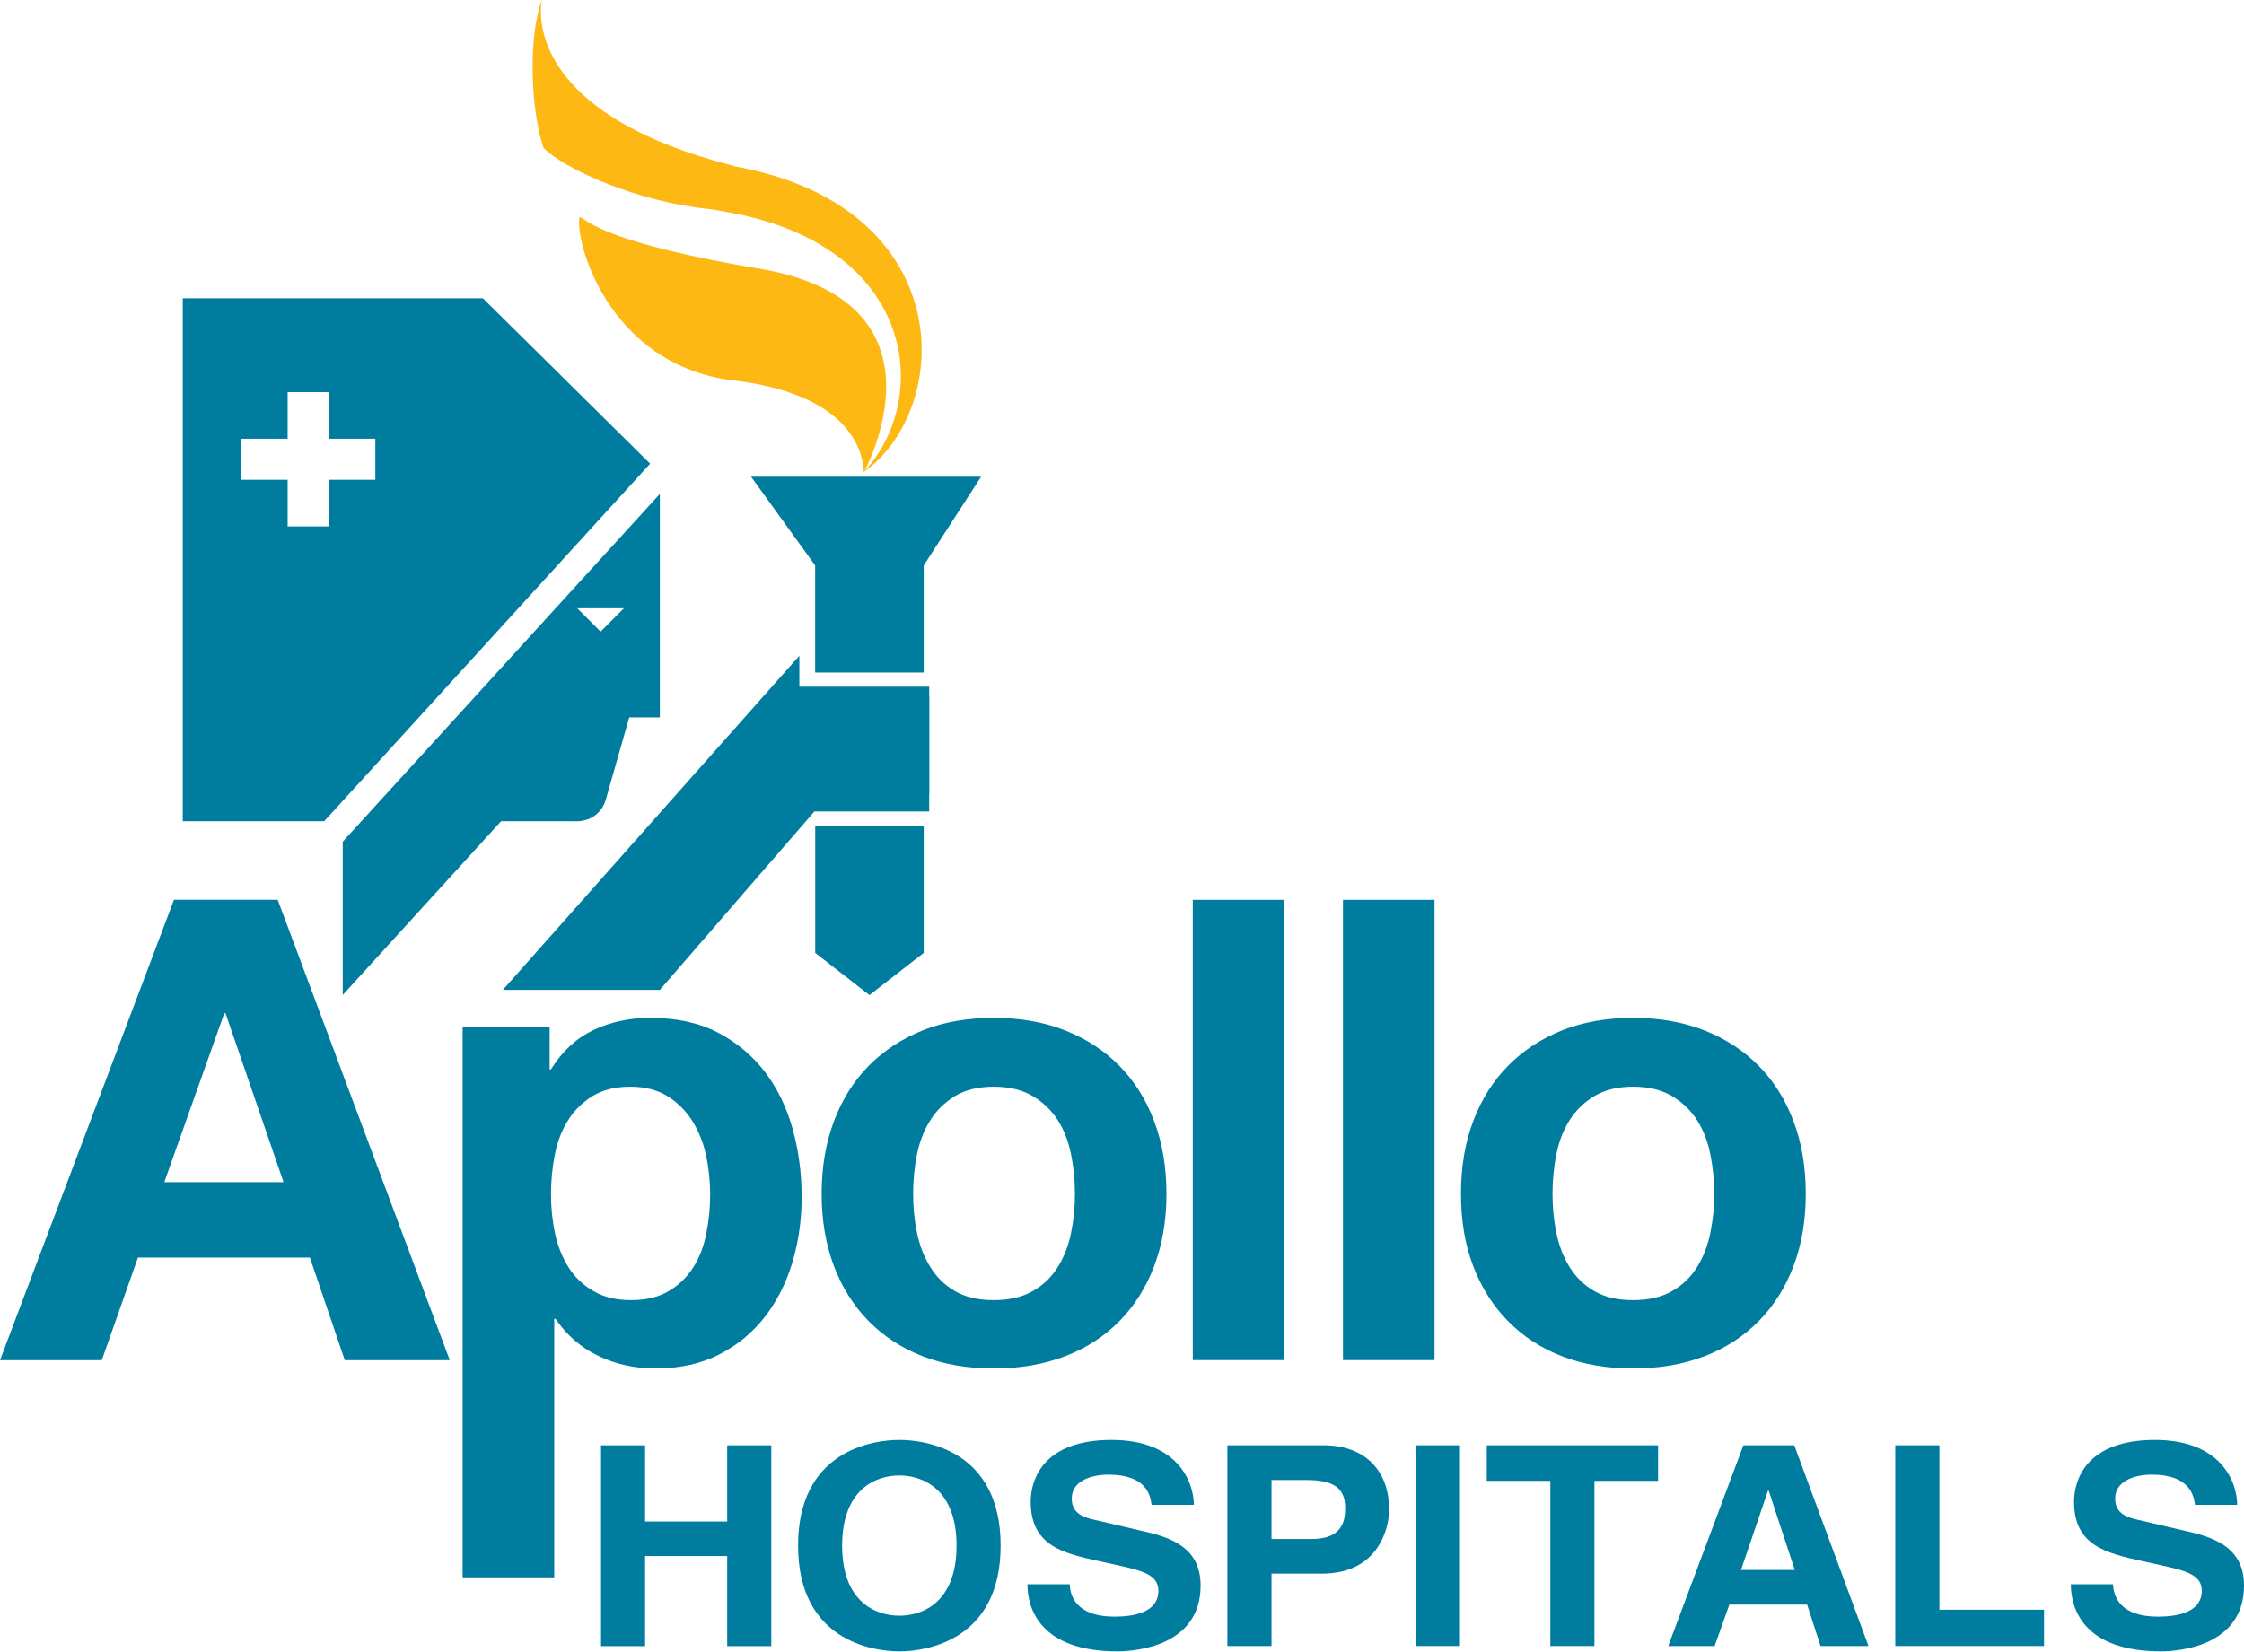
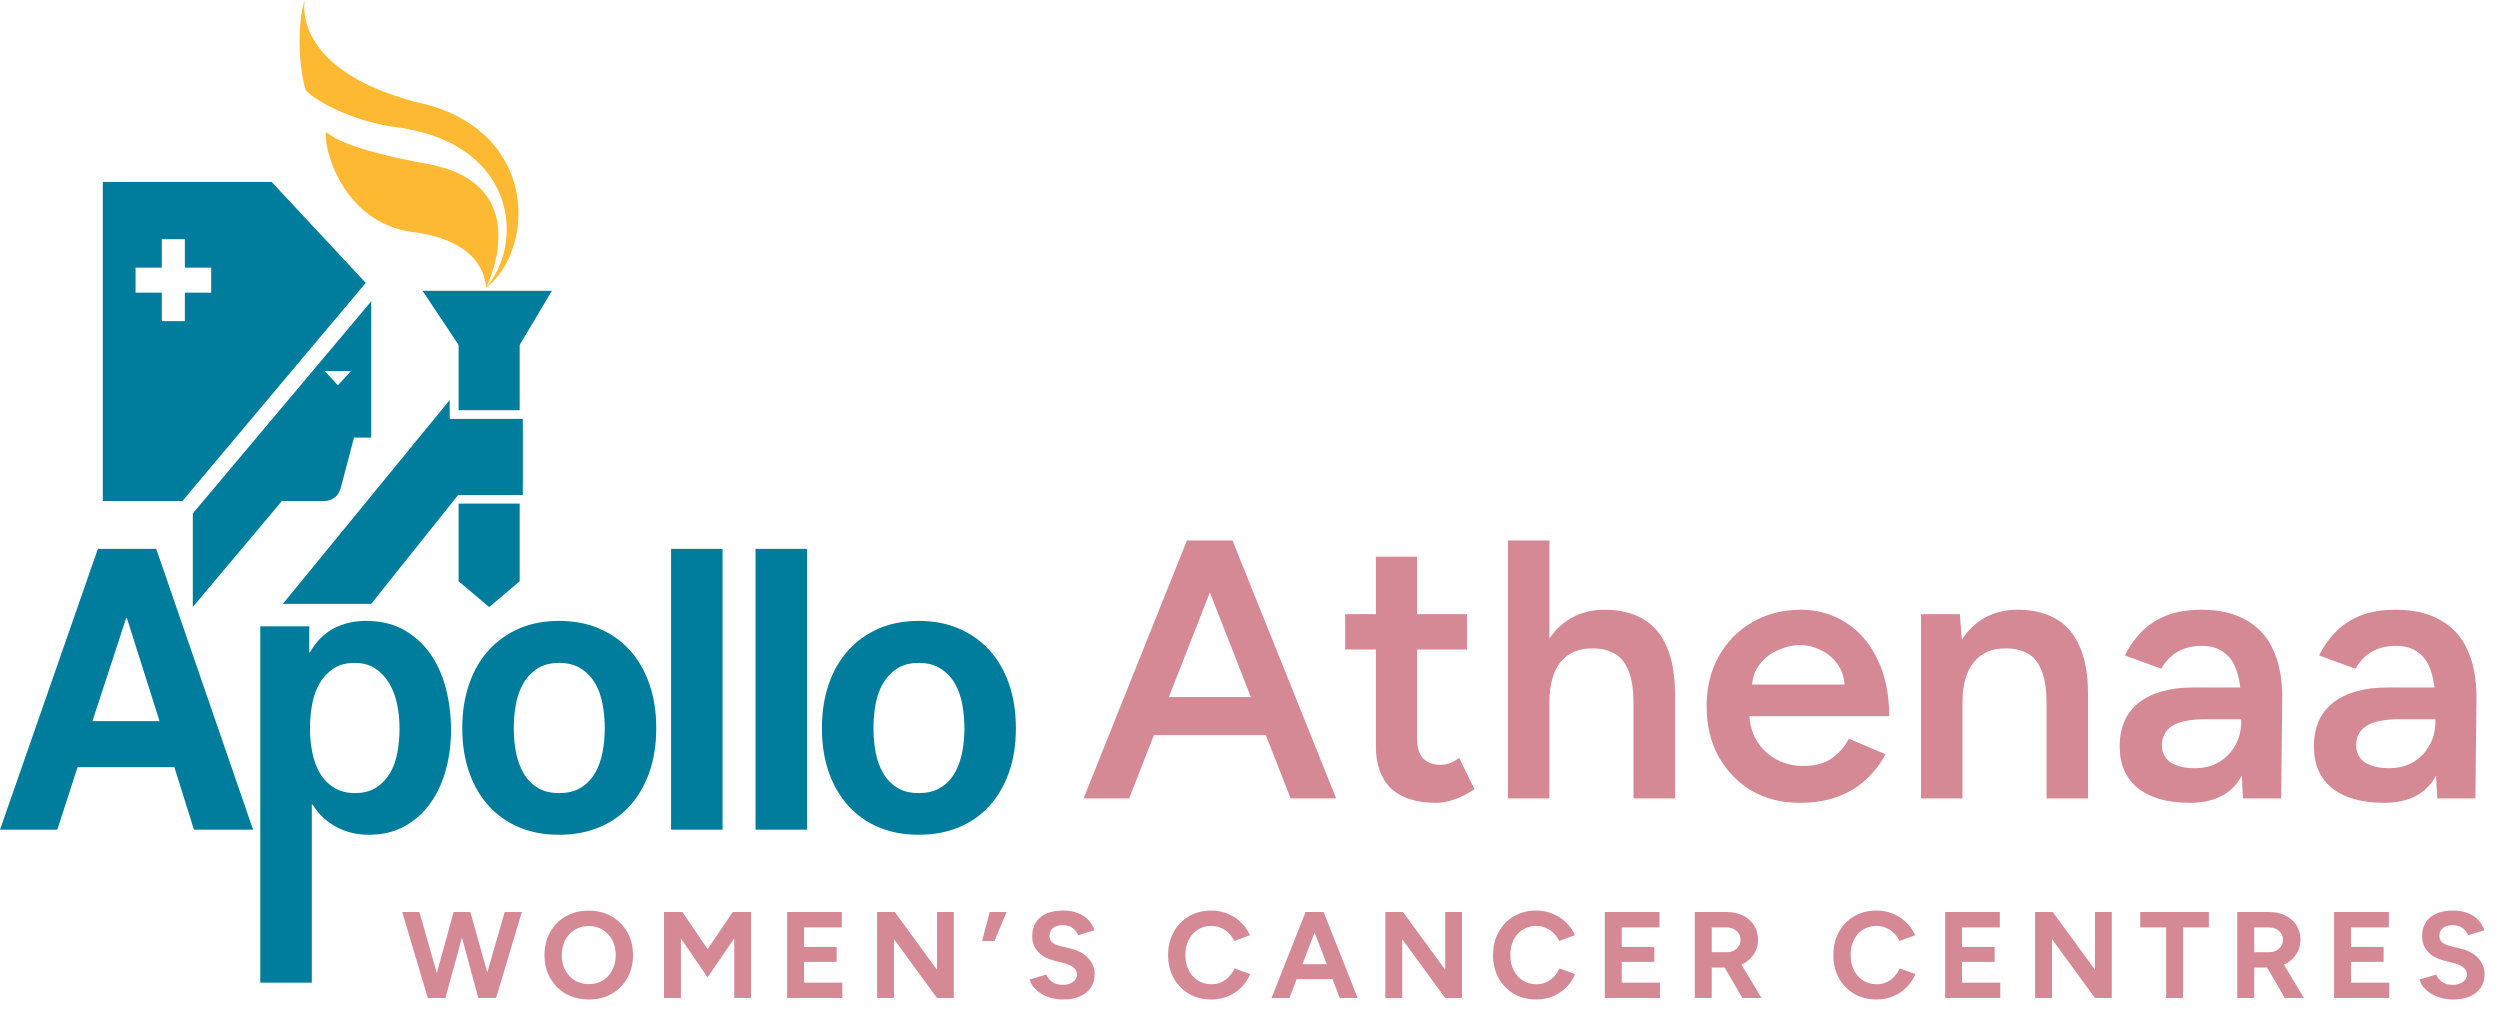
- <svg xmlns="http://www.w3.org/2000/svg" width="72" height="53" viewBox="0 0 72 53" fill="none">
-   <path d="M20.698 49.941V52.832H19.285V46.388H20.698V48.833H23.333V46.388H24.748V52.832H23.333V49.941H20.698Z" fill="#007C9E" />
-   <path d="M28.857 51.856C29.619 51.856 30.692 51.413 30.692 49.606C30.692 47.804 29.619 47.355 28.857 47.355C28.093 47.355 27.02 47.804 27.02 49.606C27.02 51.413 28.093 51.856 28.857 51.856ZM28.857 46.215C29.752 46.215 32.106 46.583 32.106 49.606C32.106 52.63 29.752 53 28.857 53C27.964 53 25.607 52.63 25.607 49.606C25.607 46.583 27.964 46.215 28.857 46.215Z" fill="#007C9E" />
-   <path d="M34.325 50.847C34.331 51.205 34.522 51.886 35.754 51.886C36.423 51.886 37.168 51.735 37.168 51.053C37.168 50.55 36.657 50.414 35.941 50.255L35.217 50.094C34.123 49.85 33.071 49.617 33.071 48.199C33.071 47.481 33.474 46.215 35.667 46.215C37.74 46.215 38.297 47.509 38.306 48.297H36.948C36.912 48.01 36.8 47.329 35.566 47.329C35.028 47.329 34.387 47.518 34.387 48.1C34.387 48.603 34.822 48.709 35.102 48.775L36.753 49.161C37.674 49.373 38.522 49.733 38.522 50.889C38.522 52.827 36.453 53 35.855 53C33.391 53 32.966 51.646 32.966 50.847H34.325Z" fill="#007C9E" />
-   <path d="M42.105 49.393C43.16 49.393 43.16 48.678 43.16 48.389C43.16 47.76 42.789 47.501 41.917 47.501H40.797V49.393H42.105ZM40.797 52.828H39.381V46.387H42.472C43.781 46.387 44.571 47.187 44.571 48.451C44.571 49.035 44.236 50.506 42.415 50.506H40.797V52.828Z" fill="#007C9E" />
-   <path d="M46.844 52.828H45.43V46.387H46.844V52.828Z" fill="#007C9E" />
-   <path d="M51.158 52.828H49.744V47.528H47.704V46.387H53.2V47.528H51.158V52.828Z" fill="#007C9E" />
-   <path d="M55.861 50.389H57.587L56.749 47.842H56.727L55.861 50.389ZM55.015 52.828H53.526L55.938 46.387H57.57L59.951 52.828H58.413L57.983 51.501H55.487L55.015 52.828Z" fill="#007C9E" />
-   <path d="M62.226 51.664H65.584V52.828H60.811V46.387H62.226V51.664Z" fill="#007C9E" />
-   <path d="M67.798 50.847C67.808 51.205 67.998 51.886 69.23 51.886C69.902 51.886 70.645 51.735 70.645 51.053C70.645 50.55 70.136 50.414 69.419 50.255L68.693 50.094C67.603 49.85 66.547 49.617 66.547 48.199C66.547 47.481 66.954 46.215 69.145 46.215C71.218 46.215 71.774 47.509 71.782 48.297H70.428C70.387 48.01 70.274 47.329 69.04 47.329C68.506 47.329 67.866 47.518 67.866 48.1C67.866 48.603 68.297 48.709 68.581 48.775L70.23 49.161C71.154 49.373 72 49.733 72 50.889C72 52.827 69.927 53 69.336 53C66.867 53 66.444 51.646 66.444 50.847H67.798Z" fill="#007C9E" />
-   <path fill-rule="evenodd" clip-rule="evenodd" d="M54.877 39.568C54.797 39.973 54.653 40.341 54.454 40.663C54.253 40.988 53.985 41.248 53.648 41.438C53.312 41.633 52.893 41.728 52.398 41.728C51.899 41.728 51.489 41.633 51.156 41.438C50.824 41.248 50.559 40.988 50.359 40.663C50.158 40.341 50.019 39.973 49.936 39.568C49.853 39.158 49.813 38.742 49.813 38.316C49.813 37.888 49.853 37.466 49.936 37.051C50.019 36.639 50.158 36.273 50.359 35.956C50.559 35.638 50.824 35.382 51.156 35.179C51.489 34.98 51.899 34.878 52.398 34.878C52.893 34.878 53.312 34.98 53.648 35.179C53.985 35.382 54.253 35.638 54.454 35.956C54.653 36.273 54.797 36.639 54.877 37.051C54.961 37.466 55.003 37.888 55.003 38.316C55.003 38.742 54.961 39.158 54.877 39.568ZM57.546 35.986C57.283 35.29 56.913 34.698 56.428 34.208C55.946 33.719 55.367 33.34 54.683 33.069C53.999 32.8 53.237 32.669 52.398 32.669C51.557 32.669 50.801 32.8 50.122 33.069C49.446 33.34 48.868 33.719 48.386 34.208C47.903 34.698 47.53 35.29 47.267 35.986C47.004 36.684 46.876 37.459 46.876 38.316C46.876 39.172 47.004 39.943 47.267 40.633C47.53 41.325 47.903 41.912 48.386 42.403C48.868 42.892 49.446 43.27 50.122 43.531C50.801 43.792 51.557 43.921 52.398 43.921C53.237 43.921 53.999 43.792 54.683 43.531C55.367 43.27 55.946 42.892 56.428 42.403C56.913 41.912 57.283 41.325 57.546 40.633C57.808 39.943 57.939 39.172 57.939 38.316C57.939 37.459 57.808 36.684 57.546 35.986ZM43.09 43.654H46.027V28.88H43.09V43.654ZM38.271 43.654H41.208V28.88H38.271V43.654ZM34.366 39.568C34.284 39.973 34.143 40.341 33.943 40.663C33.741 40.988 33.472 41.248 33.135 41.438C32.798 41.633 32.381 41.728 31.886 41.728C31.388 41.728 30.974 41.633 30.641 41.438C30.313 41.248 30.046 40.988 29.849 40.663C29.647 40.341 29.506 39.973 29.422 39.568C29.338 39.158 29.299 38.742 29.299 38.316C29.299 37.888 29.338 37.466 29.422 37.051C29.506 36.639 29.647 36.273 29.849 35.956C30.046 35.638 30.313 35.382 30.641 35.179C30.974 34.98 31.388 34.878 31.886 34.878C32.381 34.878 32.798 34.98 33.135 35.179C33.472 35.382 33.741 35.638 33.943 35.956C34.143 36.273 34.284 36.639 34.366 37.051C34.45 37.466 34.49 37.888 34.49 38.316C34.49 38.742 34.45 39.158 34.366 39.568ZM35.916 34.208C35.435 33.719 34.853 33.34 34.169 33.069C33.488 32.8 32.726 32.669 31.886 32.669C31.044 32.669 30.283 32.8 29.61 33.069C28.934 33.34 28.357 33.719 27.872 34.208C27.391 34.698 27.018 35.29 26.757 35.986C26.496 36.684 26.363 37.459 26.363 38.316C26.363 39.172 26.496 39.943 26.757 40.633C27.018 41.325 27.391 41.912 27.872 42.403C28.357 42.892 28.934 43.27 29.61 43.531C30.283 43.792 31.044 43.921 31.886 43.921C32.726 43.921 33.488 43.792 34.169 43.531C34.853 43.27 35.435 42.892 35.916 42.403C36.4 41.912 36.77 41.325 37.033 40.633C37.294 39.943 37.427 39.172 37.427 38.316C37.427 37.459 37.294 36.684 37.033 35.986C36.77 35.29 36.4 34.698 35.916 34.208ZM22.66 39.596C22.579 40.014 22.438 40.372 22.238 40.685C22.039 40.997 21.777 41.248 21.454 41.438C21.129 41.633 20.725 41.728 20.242 41.728C19.774 41.728 19.374 41.633 19.042 41.438C18.713 41.248 18.447 40.997 18.248 40.685C18.049 40.372 17.902 40.014 17.811 39.596C17.722 39.184 17.679 38.764 17.679 38.336C17.679 37.894 17.721 37.466 17.803 37.051C17.884 36.639 18.027 36.273 18.226 35.956C18.425 35.638 18.688 35.382 19.013 35.179C19.337 34.98 19.739 34.878 20.224 34.878C20.69 34.878 21.086 34.98 21.412 35.179C21.736 35.382 21.999 35.642 22.208 35.967C22.413 36.293 22.562 36.66 22.653 37.071C22.741 37.489 22.786 37.907 22.786 38.336C22.786 38.764 22.745 39.184 22.66 39.596ZM24.545 34.405C24.144 33.88 23.641 33.462 23.036 33.142C22.426 32.826 21.705 32.669 20.862 32.669C20.201 32.669 19.595 32.799 19.042 33.059C18.491 33.322 18.036 33.741 17.679 34.321H17.635V32.954H14.844V50.625H17.783V42.328H17.824C18.181 42.851 18.639 43.251 19.2 43.519C19.757 43.787 20.367 43.921 21.028 43.921C21.814 43.921 22.5 43.769 23.087 43.467C23.672 43.166 24.161 42.758 24.555 42.247C24.945 41.736 25.238 41.148 25.433 40.488C25.625 39.828 25.722 39.137 25.722 38.419C25.722 37.659 25.625 36.933 25.433 36.234C25.238 35.538 24.943 34.93 24.545 34.405ZM5.271 37.942L7.196 32.521H7.236L9.098 37.942H5.271ZM5.582 28.879L0 43.655H3.266L4.425 40.363H9.944L11.062 43.655H14.431L8.91 28.879H5.582Z" fill="#007C9E" />
-   <path d="M20.018 19.523L19.27 20.273L18.522 19.523H20.018ZM19.456 25.598L20.189 23.025H21.172V15.852L10.997 27.015V31.934L16.077 26.358H18.428C18.428 26.358 19.243 26.442 19.456 25.598ZM12.043 15.398H10.545V16.896H9.229V15.398H7.732V14.082H9.229V12.586H10.545V14.082H12.043V15.398ZM15.493 9.573H5.864V26.358H10.402L20.86 14.882L15.493 9.573ZM26.155 21.584H29.639V18.148L31.478 15.301H24.099L26.155 18.148V21.584ZM29.814 22.039H25.648V21.046L16.134 31.771H21.171L26.129 26.045H29.814V25.497H29.819V22.331H29.814V22.039ZM26.157 30.583L27.898 31.938L29.639 30.583V26.497H26.157V30.583Z" fill="#007C9E" />
-   <path class="flame" fill-rule="evenodd" clip-rule="evenodd" d="M23.577 5.34C23.543 5.33 23.498 5.319 23.465 5.305C17.582 3.789 17.223 1.001 17.381 0.002C16.966 1.147 17 3.397 17.437 4.746C18.142 5.451 20.485 6.483 22.747 6.708C22.993 6.739 23.229 6.787 23.465 6.83C29.392 7.948 29.89 12.785 27.735 15.126C27.968 14.678 30.457 9.648 24.357 8.62C24.053 8.574 23.774 8.52 23.518 8.474C19.2 7.677 18.811 7.03 18.597 6.961C18.428 7.701 19.495 11.706 23.518 12.21H23.55C27.325 12.667 27.691 14.539 27.716 15.146C27.716 15.152 27.716 15.156 27.716 15.16C27.716 15.16 27.721 15.152 27.726 15.142C28.815 14.364 29.504 12.958 29.57 11.441V11.017C29.47 8.635 27.79 6.101 23.577 5.34Z" fill="#FDB813" />
+ <svg xmlns="http://www.w3.org/2000/svg" width="209" height="86" viewBox="0 0 209 86" fill="none">
+   <path d="M107.896 66.746L99.443 45.182H103.035L111.704 66.746H107.896ZM90.587 66.746L99.226 45.182H102.849L94.396 66.746H90.587ZM94.644 61.448V58.275H107.617V61.448H94.644ZM120.04 67.116C118.409 67.116 117.16 66.716 116.293 65.915C115.447 65.093 115.024 63.922 115.024 62.403V46.538H118.461V61.756C118.461 62.474 118.626 63.019 118.956 63.389C119.307 63.758 119.813 63.943 120.473 63.943C120.68 63.943 120.907 63.902 121.155 63.82C121.402 63.738 121.681 63.584 121.991 63.358L123.26 65.976C122.723 66.346 122.187 66.623 121.65 66.808C121.113 67.013 120.577 67.116 120.04 67.116ZM112.454 54.301V51.343H122.641V54.301H112.454ZM126.065 66.746V45.182H129.532V66.746H126.065ZM136.561 66.746V58.86H140.029V66.746H136.561ZM136.561 58.86C136.561 57.628 136.416 56.683 136.127 56.026C135.838 55.348 135.436 54.876 134.92 54.609C134.425 54.342 133.847 54.208 133.186 54.208C132.009 54.188 131.101 54.568 130.461 55.348C129.842 56.129 129.532 57.248 129.532 58.706H128.201C128.201 57.084 128.438 55.697 128.913 54.547C129.409 53.377 130.1 52.493 130.988 51.898C131.875 51.282 132.928 50.974 134.146 50.974C135.364 50.974 136.416 51.22 137.304 51.713C138.192 52.206 138.863 52.976 139.317 54.023C139.791 55.05 140.029 56.395 140.029 58.059V58.86H136.561ZM150.445 67.116C148.938 67.116 147.597 66.777 146.42 66.099C145.264 65.401 144.346 64.446 143.664 63.234C143.004 62.023 142.674 60.626 142.674 59.045C142.674 57.463 143.014 56.067 143.695 54.855C144.377 53.644 145.305 52.699 146.482 52.021C147.679 51.323 149.042 50.974 150.569 50.974C151.952 50.974 153.201 51.333 154.316 52.052C155.43 52.75 156.308 53.767 156.947 55.102C157.608 56.437 157.938 58.028 157.938 59.877H145.77L146.234 59.445C146.234 60.39 146.441 61.212 146.854 61.91C147.266 62.587 147.813 63.111 148.495 63.481C149.176 63.85 149.929 64.035 150.755 64.035C151.704 64.035 152.489 63.83 153.108 63.419C153.727 62.988 154.212 62.434 154.563 61.756L157.629 63.05C157.195 63.871 156.638 64.59 155.957 65.206C155.296 65.822 154.501 66.294 153.573 66.623C152.664 66.952 151.622 67.116 150.445 67.116ZM146.451 57.658L145.956 57.227H154.687L154.223 57.658C154.223 56.816 154.037 56.129 153.665 55.594C153.294 55.04 152.819 54.629 152.241 54.362C151.684 54.075 151.095 53.931 150.476 53.931C149.857 53.931 149.238 54.075 148.618 54.362C147.999 54.629 147.483 55.04 147.07 55.594C146.657 56.129 146.451 56.816 146.451 57.658ZM160.595 66.746V51.343H163.846L164.063 54.178V66.746H160.595ZM171.091 66.746V58.86H174.559V66.746H171.091ZM171.091 58.86C171.091 57.628 170.947 56.683 170.658 56.026C170.389 55.348 169.997 54.876 169.481 54.609C168.986 54.342 168.397 54.208 167.716 54.208C166.56 54.188 165.662 54.568 165.022 55.348C164.382 56.129 164.063 57.248 164.063 58.706H162.762C162.762 57.084 162.999 55.697 163.474 54.547C163.949 53.377 164.63 52.493 165.518 51.898C166.405 51.282 167.458 50.974 168.676 50.974C169.915 50.974 170.967 51.22 171.834 51.713C172.722 52.206 173.393 52.976 173.847 54.023C174.322 55.05 174.559 56.395 174.559 58.059V58.86H171.091ZM187.516 66.746L187.361 63.85V58.829C187.361 57.782 187.247 56.909 187.02 56.211C186.814 55.492 186.463 54.948 185.968 54.578C185.493 54.188 184.853 53.993 184.048 53.993C183.305 53.993 182.654 54.147 182.097 54.455C181.54 54.763 181.065 55.245 180.673 55.903L177.638 54.794C177.969 54.116 178.402 53.489 178.939 52.914C179.496 52.319 180.188 51.846 181.013 51.497C181.86 51.148 182.871 50.974 184.048 50.974C185.555 50.974 186.814 51.271 187.825 51.867C188.837 52.442 189.58 53.274 190.055 54.362C190.55 55.451 190.798 56.765 190.798 58.306L190.705 66.746H187.516ZM183.057 67.116C181.199 67.116 179.754 66.705 178.722 65.884C177.711 65.062 177.205 63.902 177.205 62.403C177.205 60.801 177.742 59.579 178.815 58.737C179.909 57.895 181.426 57.474 183.367 57.474H187.516V60.123H184.481C183.098 60.123 182.128 60.318 181.571 60.708C181.013 61.078 180.735 61.612 180.735 62.31C180.735 62.906 180.972 63.378 181.447 63.727C181.942 64.056 182.624 64.22 183.49 64.22C184.275 64.22 184.956 64.046 185.534 63.697C186.112 63.347 186.556 62.885 186.865 62.31C187.196 61.735 187.361 61.088 187.361 60.37H188.383C188.383 62.464 187.959 64.118 187.113 65.329C186.267 66.52 184.915 67.116 183.057 67.116ZM203.753 66.746L203.598 63.85V58.829C203.598 57.782 203.485 56.909 203.258 56.211C203.051 55.492 202.7 54.948 202.205 54.578C201.73 54.188 201.09 53.993 200.285 53.993C199.542 53.993 198.892 54.147 198.335 54.455C197.777 54.763 197.303 55.245 196.91 55.903L193.876 54.794C194.206 54.116 194.64 53.489 195.176 52.914C195.734 52.319 196.425 51.846 197.251 51.497C198.097 51.148 199.109 50.974 200.285 50.974C201.792 50.974 203.051 51.271 204.063 51.867C205.074 52.442 205.817 53.274 206.292 54.362C206.788 55.451 207.035 56.765 207.035 58.306L206.942 66.746H203.753ZM199.294 67.116C197.437 67.116 195.992 66.705 194.96 65.884C193.948 65.062 193.442 63.902 193.442 62.403C193.442 60.801 193.979 59.579 195.053 58.737C196.147 57.895 197.664 57.474 199.604 57.474H203.753V60.123H200.719C199.336 60.123 198.366 60.318 197.808 60.708C197.251 61.078 196.972 61.612 196.972 62.31C196.972 62.906 197.21 63.378 197.684 63.727C198.18 64.056 198.861 64.22 199.728 64.22C200.512 64.22 201.194 64.046 201.772 63.697C202.35 63.347 202.793 62.885 203.103 62.31C203.433 61.735 203.598 61.088 203.598 60.37H204.62C204.62 62.464 204.197 64.118 203.351 65.329C202.504 66.52 201.152 67.116 199.294 67.116Z" fill="#D58994" />
+   <path d="M40.118 83.433L42.192 76.245H43.627L41.47 83.433H40.118ZM35.762 83.433L33.626 76.245H35.061L37.114 83.433H35.762ZM35.948 83.433L37.919 76.245H39.199L37.238 83.433H35.948ZM39.984 83.433L38.043 76.245H39.323L41.336 83.433H39.984ZM49.245 83.556C48.516 83.556 47.869 83.399 47.305 83.084C46.748 82.762 46.311 82.324 45.994 81.769C45.678 81.208 45.519 80.568 45.519 79.849C45.519 79.117 45.678 78.473 45.994 77.919C46.311 77.357 46.744 76.919 47.295 76.604C47.852 76.289 48.492 76.132 49.214 76.132C49.944 76.132 50.584 76.293 51.134 76.615C51.691 76.929 52.128 77.368 52.445 77.929C52.761 78.483 52.919 79.124 52.919 79.849C52.919 80.568 52.761 81.208 52.445 81.769C52.135 82.324 51.702 82.762 51.144 83.084C50.594 83.399 49.961 83.556 49.245 83.556ZM49.245 82.272C49.686 82.272 50.071 82.17 50.401 81.964C50.738 81.752 51 81.465 51.186 81.102C51.378 80.739 51.475 80.322 51.475 79.849C51.475 79.37 51.378 78.949 51.186 78.586C50.993 78.223 50.728 77.939 50.391 77.734C50.054 77.522 49.662 77.415 49.214 77.415C48.781 77.415 48.392 77.522 48.048 77.734C47.711 77.939 47.446 78.223 47.253 78.586C47.061 78.949 46.964 79.37 46.964 79.849C46.964 80.322 47.061 80.739 47.253 81.102C47.446 81.465 47.714 81.752 48.058 81.964C48.402 82.17 48.798 82.272 49.245 82.272ZM55.511 83.433V76.245H57.049L59.155 79.346L61.26 76.245H62.788V83.433H61.384V78.442L59.155 81.708L56.925 78.453V83.433H55.511ZM65.806 83.433V76.245H70.378V77.528H67.22V79.161H69.944V80.414H67.22V82.149H70.419V83.433H65.806ZM73.328 83.433V76.245H74.804L78.334 81.071V76.245H79.738V83.433H78.334L74.742 78.514V83.433H73.328ZM82.106 78.668L82.735 76.245H84.149L83.138 78.668H82.106ZM88.884 83.556C88.519 83.556 88.179 83.511 87.862 83.423C87.546 83.334 87.263 83.21 87.016 83.053C86.768 82.889 86.562 82.707 86.397 82.509C86.238 82.31 86.135 82.101 86.087 81.882L87.47 81.472C87.559 81.704 87.718 81.906 87.945 82.077C88.172 82.242 88.457 82.327 88.801 82.334C89.166 82.341 89.462 82.262 89.689 82.098C89.923 81.934 90.04 81.722 90.04 81.461C90.04 81.235 89.947 81.047 89.761 80.897C89.582 80.739 89.335 80.619 89.018 80.537L88.079 80.291C87.728 80.202 87.418 80.068 87.15 79.89C86.882 79.705 86.672 79.479 86.52 79.212C86.369 78.945 86.293 78.634 86.293 78.278C86.293 77.6 86.517 77.073 86.964 76.697C87.418 76.313 88.058 76.122 88.884 76.122C89.345 76.122 89.747 76.19 90.091 76.327C90.442 76.457 90.735 76.645 90.969 76.892C91.203 77.138 91.382 77.429 91.505 77.765L90.133 78.186C90.05 77.953 89.899 77.754 89.679 77.59C89.458 77.426 89.18 77.344 88.843 77.344C88.499 77.344 88.227 77.422 88.027 77.58C87.835 77.737 87.738 77.96 87.738 78.247C87.738 78.473 87.814 78.651 87.965 78.781C88.124 78.911 88.337 79.01 88.605 79.079L89.555 79.315C90.174 79.466 90.656 79.736 91 80.126C91.344 80.517 91.516 80.951 91.516 81.43C91.516 81.855 91.412 82.228 91.206 82.55C91 82.865 90.7 83.111 90.308 83.289C89.916 83.467 89.441 83.556 88.884 83.556ZM101.266 83.556C100.564 83.556 99.942 83.399 99.398 83.084C98.854 82.762 98.428 82.324 98.118 81.769C97.808 81.208 97.654 80.564 97.654 79.839C97.654 79.113 97.808 78.473 98.118 77.919C98.428 77.357 98.851 76.919 99.388 76.604C99.931 76.282 100.554 76.122 101.256 76.122C101.751 76.122 102.212 76.21 102.639 76.389C103.065 76.56 103.437 76.803 103.753 77.118C104.077 77.426 104.324 77.782 104.496 78.186L103.186 78.668C103.069 78.415 102.914 78.196 102.721 78.011C102.529 77.819 102.308 77.672 102.061 77.57C101.813 77.46 101.545 77.405 101.256 77.405C100.836 77.405 100.461 77.511 100.131 77.724C99.807 77.929 99.553 78.213 99.367 78.576C99.188 78.939 99.099 79.36 99.099 79.839C99.099 80.318 99.192 80.743 99.377 81.112C99.563 81.475 99.821 81.763 100.151 81.975C100.482 82.18 100.86 82.283 101.287 82.283C101.583 82.283 101.851 82.228 102.092 82.118C102.339 82.002 102.556 81.845 102.742 81.646C102.935 81.448 103.089 81.218 103.206 80.958L104.517 81.43C104.345 81.848 104.097 82.218 103.774 82.54C103.458 82.861 103.086 83.111 102.659 83.289C102.233 83.467 101.768 83.556 101.266 83.556ZM112.006 83.433L109.24 76.245H110.654L113.503 83.433H112.006ZM106.299 83.433L109.147 76.245H110.561L107.795 83.433H106.299ZM107.64 81.852V80.609H112.171V81.852H107.64ZM115.813 83.433V76.245H117.289L120.819 81.071V76.245H122.222V83.433H120.819L117.227 78.514V83.433H115.813ZM128.43 83.556C127.728 83.556 127.105 83.399 126.562 83.084C126.018 82.762 125.592 82.324 125.282 81.769C124.972 81.208 124.818 80.564 124.818 79.839C124.818 79.113 124.972 78.473 125.282 77.919C125.592 77.357 126.015 76.919 126.551 76.604C127.095 76.282 127.718 76.122 128.42 76.122C128.915 76.122 129.376 76.21 129.802 76.389C130.229 76.56 130.601 76.803 130.917 77.118C131.241 77.426 131.488 77.782 131.66 78.186L130.349 78.668C130.233 78.415 130.078 78.196 129.885 78.011C129.692 77.819 129.472 77.672 129.224 77.57C128.977 77.46 128.709 77.405 128.42 77.405C128 77.405 127.625 77.511 127.295 77.724C126.971 77.929 126.717 78.213 126.531 78.576C126.352 78.939 126.263 79.36 126.263 79.839C126.263 80.318 126.355 80.743 126.541 81.112C126.727 81.475 126.985 81.763 127.315 81.975C127.646 82.18 128.024 82.283 128.451 82.283C128.747 82.283 129.015 82.228 129.255 82.118C129.503 82.002 129.72 81.845 129.905 81.646C130.099 81.448 130.254 81.218 130.37 80.958L131.681 81.43C131.509 81.848 131.261 82.218 130.937 82.54C130.621 82.861 130.25 83.111 129.823 83.289C129.397 83.467 128.932 83.556 128.43 83.556ZM134.164 83.433V76.245H138.736V77.528H135.578V79.161H138.303V80.414H135.578V82.149H138.777V83.433H134.164ZM141.687 83.433V76.245H144.37C144.88 76.245 145.33 76.344 145.722 76.543C146.114 76.741 146.421 77.015 146.641 77.364C146.861 77.706 146.971 78.107 146.971 78.566C146.971 79.017 146.855 79.421 146.62 79.777C146.393 80.126 146.081 80.4 145.681 80.599C145.282 80.79 144.828 80.886 144.319 80.886H143.101V83.433H141.687ZM145.66 83.433L143.988 80.547L145.072 79.777L147.26 83.433H145.66ZM143.101 79.603H144.381C144.595 79.603 144.783 79.558 144.948 79.469C145.121 79.38 145.255 79.257 145.351 79.1C145.454 78.942 145.505 78.764 145.505 78.566C145.505 78.257 145.392 78.007 145.165 77.816C144.946 77.624 144.659 77.528 144.308 77.528H143.101V79.603ZM156.878 83.556C156.176 83.556 155.553 83.399 155.01 83.084C154.465 82.762 154.04 82.324 153.73 81.769C153.42 81.208 153.266 80.564 153.266 79.839C153.266 79.113 153.42 78.473 153.73 77.919C154.04 77.357 154.463 76.919 154.999 76.604C155.543 76.282 156.166 76.122 156.868 76.122C157.363 76.122 157.824 76.21 158.251 76.389C158.676 76.56 159.048 76.803 159.365 77.118C159.688 77.426 159.936 77.782 160.108 78.186L158.798 78.668C158.68 78.415 158.525 78.196 158.333 78.011C158.14 77.819 157.92 77.672 157.673 77.57C157.425 77.46 157.157 77.405 156.868 77.405C156.447 77.405 156.073 77.511 155.743 77.724C155.419 77.929 155.165 78.213 154.979 78.576C154.8 78.939 154.711 79.36 154.711 79.839C154.711 80.318 154.803 80.743 154.989 81.112C155.175 81.475 155.433 81.763 155.763 81.975C156.094 82.18 156.472 82.283 156.899 82.283C157.194 82.283 157.462 82.228 157.704 82.118C157.951 82.002 158.168 81.845 158.354 81.646C158.546 81.448 158.701 81.218 158.818 80.958L160.129 81.43C159.956 81.848 159.708 82.218 159.386 82.54C159.069 82.861 158.697 83.111 158.271 83.289C157.844 83.467 157.38 83.556 156.878 83.556ZM162.613 83.433V76.245H167.185V77.528H164.027V79.161H166.751V80.414H164.027V82.149H167.226V83.433H162.613ZM170.135 83.433V76.245H171.611L175.141 81.071V76.245H176.545V83.433H175.141L171.549 78.514V83.433H170.135ZM181.09 83.433V77.528H178.922V76.245H184.661V77.528H182.504V83.433H181.09ZM187.035 83.433V76.245H189.718C190.228 76.245 190.678 76.344 191.07 76.543C191.462 76.741 191.768 77.015 191.989 77.364C192.209 77.706 192.319 78.107 192.319 78.566C192.319 79.017 192.202 79.421 191.968 79.777C191.741 80.126 191.427 80.4 191.029 80.599C190.63 80.79 190.176 80.886 189.666 80.886H188.449V83.433H187.035ZM191.008 83.433L189.336 80.547L190.42 79.777L192.608 83.433H191.008ZM188.449 79.603H189.728C189.941 79.603 190.131 79.558 190.296 79.469C190.468 79.38 190.602 79.257 190.699 79.1C190.802 78.942 190.853 78.764 190.853 78.566C190.853 78.257 190.74 78.007 190.513 77.816C190.292 77.624 190.007 77.528 189.656 77.528H188.449V79.603ZM195.131 83.433V76.245H199.704V77.528H196.545V79.161H199.27V80.414H196.545V82.149H199.745V83.433H195.131ZM205.08 83.556C204.714 83.556 204.374 83.511 204.058 83.423C203.742 83.334 203.459 83.21 203.211 83.053C202.964 82.889 202.757 82.707 202.592 82.509C202.433 82.31 202.33 82.101 202.283 81.882L203.666 81.472C203.755 81.704 203.913 81.906 204.14 82.077C204.367 82.242 204.652 82.327 204.997 82.334C205.362 82.341 205.658 82.262 205.885 82.098C206.118 81.934 206.235 81.722 206.235 81.461C206.235 81.235 206.143 81.047 205.957 80.897C205.777 80.739 205.53 80.619 205.214 80.537L204.274 80.291C203.924 80.202 203.614 80.068 203.346 79.89C203.077 79.705 202.867 79.479 202.716 79.212C202.565 78.945 202.489 78.634 202.489 78.278C202.489 77.6 202.712 77.073 203.16 76.697C203.614 76.313 204.254 76.122 205.08 76.122C205.54 76.122 205.943 76.19 206.287 76.327C206.638 76.457 206.931 76.645 207.164 76.892C207.398 77.138 207.577 77.429 207.701 77.765L206.328 78.186C206.246 77.953 206.095 77.754 205.874 77.59C205.654 77.426 205.375 77.344 205.038 77.344C204.694 77.344 204.423 77.422 204.223 77.58C204.031 77.737 203.934 77.96 203.934 78.247C203.934 78.473 204.01 78.651 204.161 78.781C204.32 78.911 204.533 79.01 204.801 79.079L205.75 79.315C206.37 79.466 206.851 79.736 207.195 80.126C207.54 80.517 207.711 80.951 207.711 81.43C207.711 81.855 207.608 82.228 207.402 82.55C207.195 82.865 206.896 83.111 206.504 83.289C206.112 83.467 205.637 83.556 205.08 83.556Z" fill="#D58994" />
+   <path d="M8.183 45.885L0 69.363H4.791L6.486 64.132H14.576L16.215 69.363H21.157L13.062 45.885M7.728 60.284L10.547 51.671H10.609L13.338 60.284H7.728ZM35.978 54.663C35.394 53.83 34.654 53.166 33.768 52.658C32.874 52.155 31.814 51.906 30.583 51.906C29.612 51.906 28.725 52.112 27.916 52.528C27.108 52.944 26.44 53.614 25.913 54.534H25.853V52.36H21.76V82.149H26.068V67.256H26.129C26.651 68.086 27.323 68.72 28.144 69.147C28.963 69.576 29.858 69.787 30.828 69.787C31.977 69.787 32.982 69.544 33.842 69.067C34.7 68.585 35.418 67.938 35.993 67.128C36.569 66.316 36.996 65.382 37.28 64.331C37.565 63.282 37.705 62.183 37.705 61.044C37.705 59.839 37.565 58.683 37.28 57.573C36.996 56.466 36.566 55.5 35.978 54.663ZM33.219 62.917C33.097 63.577 32.891 64.147 32.599 64.646C32.304 65.138 31.921 65.538 31.447 65.842C30.971 66.151 30.381 66.301 29.672 66.301C28.986 66.301 28.402 66.151 27.916 65.842C27.431 65.538 27.04 65.138 26.748 64.646C26.456 64.147 26.241 63.577 26.11 62.917C25.98 62.258 25.913 61.592 25.913 60.913C25.913 60.209 25.976 59.527 26.095 58.872C26.216 58.216 26.425 57.635 26.717 57.13C27.012 56.628 27.395 56.216 27.87 55.895C28.345 55.58 28.936 55.42 29.644 55.42C30.33 55.42 30.911 55.58 31.385 55.895C31.861 56.216 32.249 56.631 32.553 57.147C32.855 57.664 33.072 58.248 33.206 58.904C33.336 59.564 33.401 60.233 33.401 60.913C33.401 61.592 33.342 62.258 33.219 62.917ZM52.65 54.355C51.945 53.576 51.092 52.973 50.089 52.544C49.086 52.117 47.97 51.906 46.737 51.906C45.503 51.906 44.394 52.117 43.404 52.544C42.414 52.973 41.566 53.576 40.859 54.355C40.149 55.129 39.605 56.072 39.222 57.179C38.839 58.285 38.645 59.516 38.645 60.877C38.645 62.24 38.839 63.465 39.222 64.561C39.605 65.657 40.149 66.596 40.859 67.371C41.566 68.15 42.414 68.75 43.404 69.166C44.394 69.58 45.503 69.787 46.737 69.787C47.97 69.787 49.086 69.58 50.089 69.166C51.092 68.75 51.945 68.15 52.65 67.371C53.356 66.596 53.899 65.657 54.287 64.561C54.669 63.465 54.862 62.24 54.862 60.877C54.862 59.516 54.669 58.285 54.287 57.179C53.899 56.072 53.356 55.129 52.65 54.355ZM50.376 62.869C50.254 63.514 50.05 64.097 49.755 64.611C49.462 65.124 49.067 65.538 48.57 65.842C48.081 66.151 47.467 66.301 46.737 66.301C46.01 66.301 45.404 66.151 44.918 65.842C44.434 65.538 44.042 65.124 43.753 64.611C43.458 64.097 43.253 63.514 43.131 62.869C43.008 62.221 42.951 61.559 42.951 60.877C42.951 60.199 43.008 59.527 43.131 58.872C43.253 58.216 43.458 57.635 43.753 57.13C44.042 56.628 44.434 56.216 44.918 55.895C45.404 55.58 46.01 55.42 46.737 55.42C47.467 55.42 48.081 55.58 48.57 55.895C49.067 56.216 49.462 56.628 49.755 57.13C50.05 57.635 50.254 58.216 50.376 58.872C50.499 59.527 50.558 60.199 50.558 60.877C50.558 61.559 50.499 62.221 50.376 62.869ZM56.102 69.363H60.406V45.885H56.102V69.363ZM63.164 69.363H67.468V45.885H63.164V69.363ZM84.354 57.179C83.967 56.072 83.425 55.129 82.716 54.355C82.008 53.576 81.157 52.973 80.156 52.544C79.153 52.117 78.039 51.906 76.806 51.906C75.573 51.906 74.463 52.117 73.469 52.544C72.481 52.973 71.634 53.576 70.924 54.355C70.22 55.129 69.673 56.072 69.288 57.179C68.904 58.285 68.713 59.516 68.713 60.877C68.713 62.24 68.904 63.465 69.288 64.561C69.673 65.657 70.22 66.596 70.924 67.371C71.634 68.15 72.481 68.75 73.469 69.166C74.463 69.58 75.573 69.787 76.806 69.787C78.039 69.787 79.153 69.58 80.156 69.166C81.157 68.75 82.008 68.15 82.716 67.371C83.425 66.596 83.967 65.657 84.354 64.561C84.739 63.465 84.927 62.24 84.927 60.877C84.927 59.516 84.739 58.285 84.354 57.179ZM80.443 62.869C80.324 63.514 80.112 64.097 79.821 64.611C79.528 65.124 79.136 65.538 78.637 65.842C78.146 66.151 77.531 66.301 76.806 66.301C76.076 66.301 75.475 66.151 74.99 65.842C74.5 65.538 74.114 65.124 73.819 64.611C73.525 64.097 73.32 63.514 73.198 62.869C73.079 62.221 73.021 61.559 73.021 60.877C73.021 60.199 73.079 59.527 73.198 58.872C73.32 58.216 73.525 57.635 73.819 57.13C74.114 56.628 74.5 56.216 74.99 55.895C75.475 55.58 76.076 55.42 76.806 55.42C77.531 55.42 78.146 55.58 78.637 55.895C79.136 56.216 79.528 56.628 79.821 57.13C80.112 57.635 80.324 58.216 80.443 58.872C80.564 59.527 80.626 60.199 80.626 60.877C80.626 61.559 80.566 62.221 80.443 62.869Z" fill="#007C9D" />
+   <path d="M38.339 48.592L40.894 50.75L43.445 48.592V42.101H38.339M43.706 35.017H37.596V33.44L23.648 50.481H31.032L38.301 41.383H43.706V40.511H43.71V35.486H43.706V35.017ZM38.339 34.294H43.445V28.838L46.14 24.313H35.324L38.339 28.838V34.294ZM22.71 15.21H8.595V41.884H15.249L30.577 23.649L22.71 15.21ZM17.654 24.468H15.455V26.848H13.527V24.468H11.333V22.378H13.527V19.996H15.455V22.378H17.654V24.468ZM28.519 40.674L29.594 36.584H31.035V25.188L16.119 42.923V50.742L23.569 41.884H27.011C27.011 41.884 28.208 42.015 28.519 40.674ZM29.342 31.021L28.246 32.211L27.149 31.021H29.342Z" fill="#007C9D" />
+   <path d="M34.555 8.482L34.39 8.425C25.765 6.019 25.239 1.587 25.469 0C24.866 1.817 24.913 5.397 25.555 7.537C26.587 8.655 30.022 10.298 33.34 10.653C33.698 10.707 34.043 10.779 34.39 10.849C43.079 12.623 43.81 20.311 40.647 24.031C40.989 23.317 44.64 15.328 35.697 13.692C35.254 13.621 34.841 13.532 34.465 13.463C28.141 12.195 27.569 11.163 27.255 11.054C27.009 12.231 28.57 18.596 34.465 19.395H34.515C40.046 20.12 40.585 23.097 40.619 24.063L40.62 24.084L40.635 24.055C42.232 22.82 43.243 20.586 43.339 18.174V17.499C43.192 13.717 40.73 9.69 34.555 8.482Z" fill="#FDB931" />
</svg>
